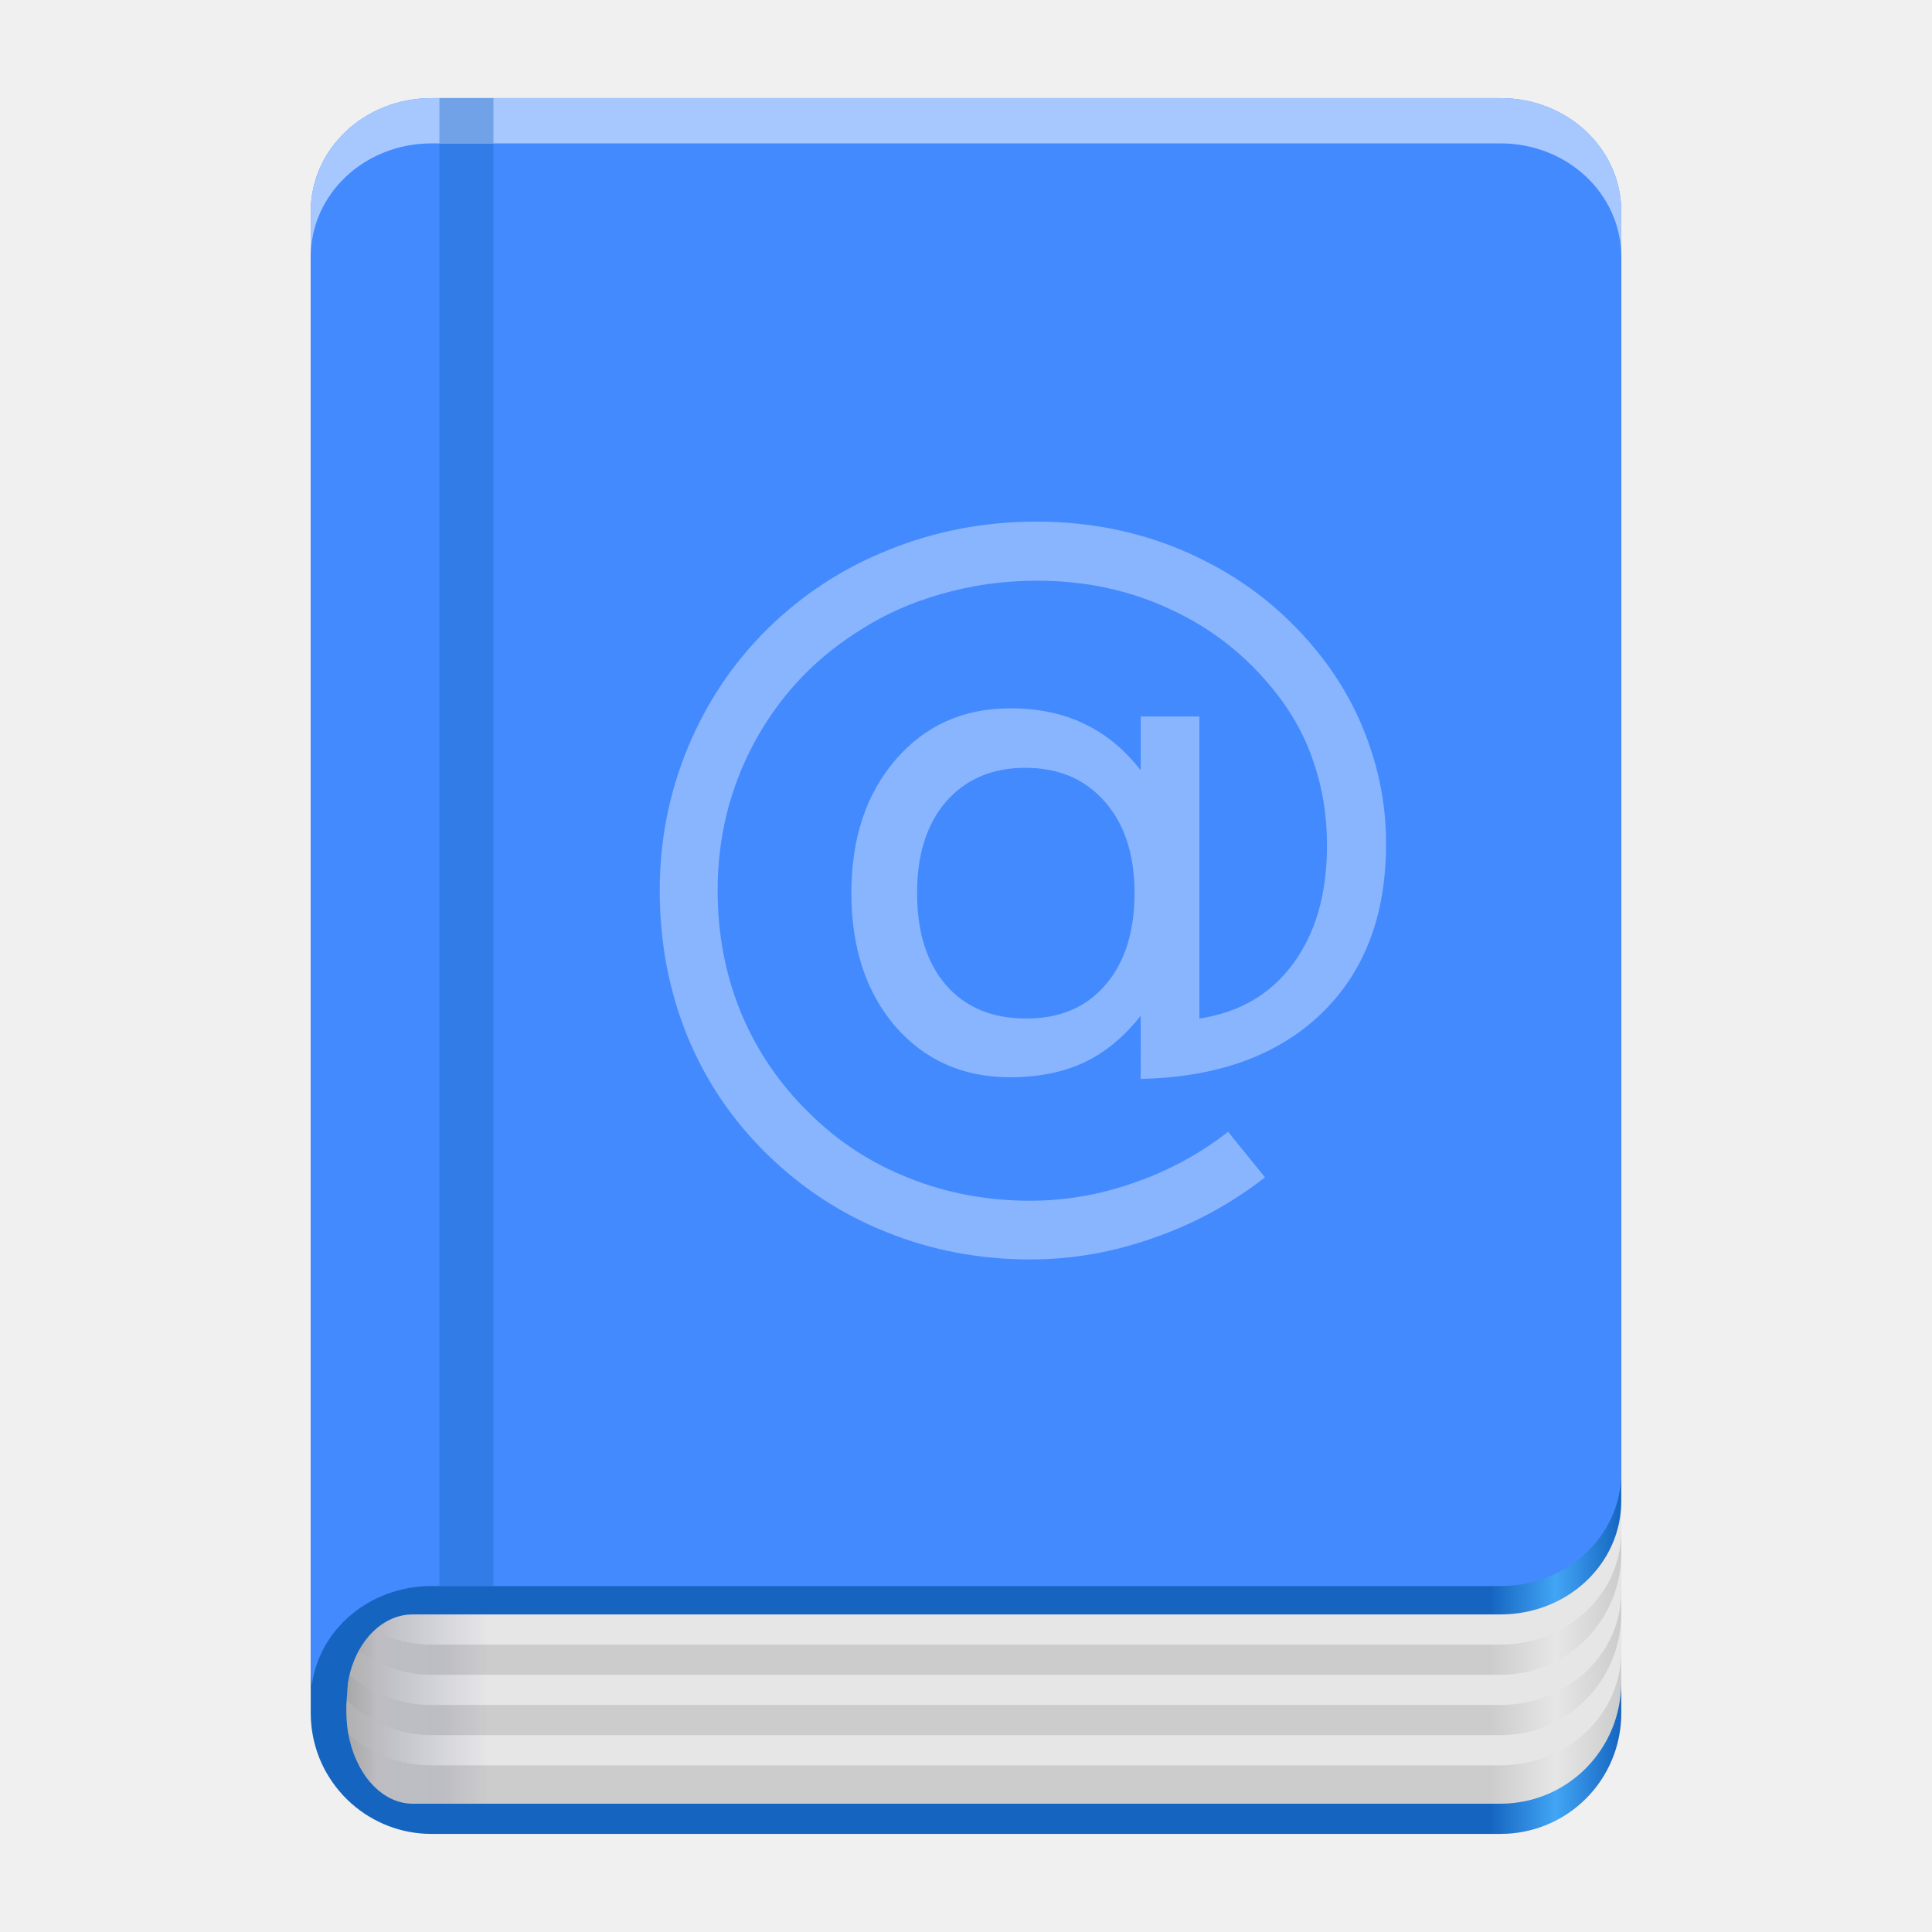
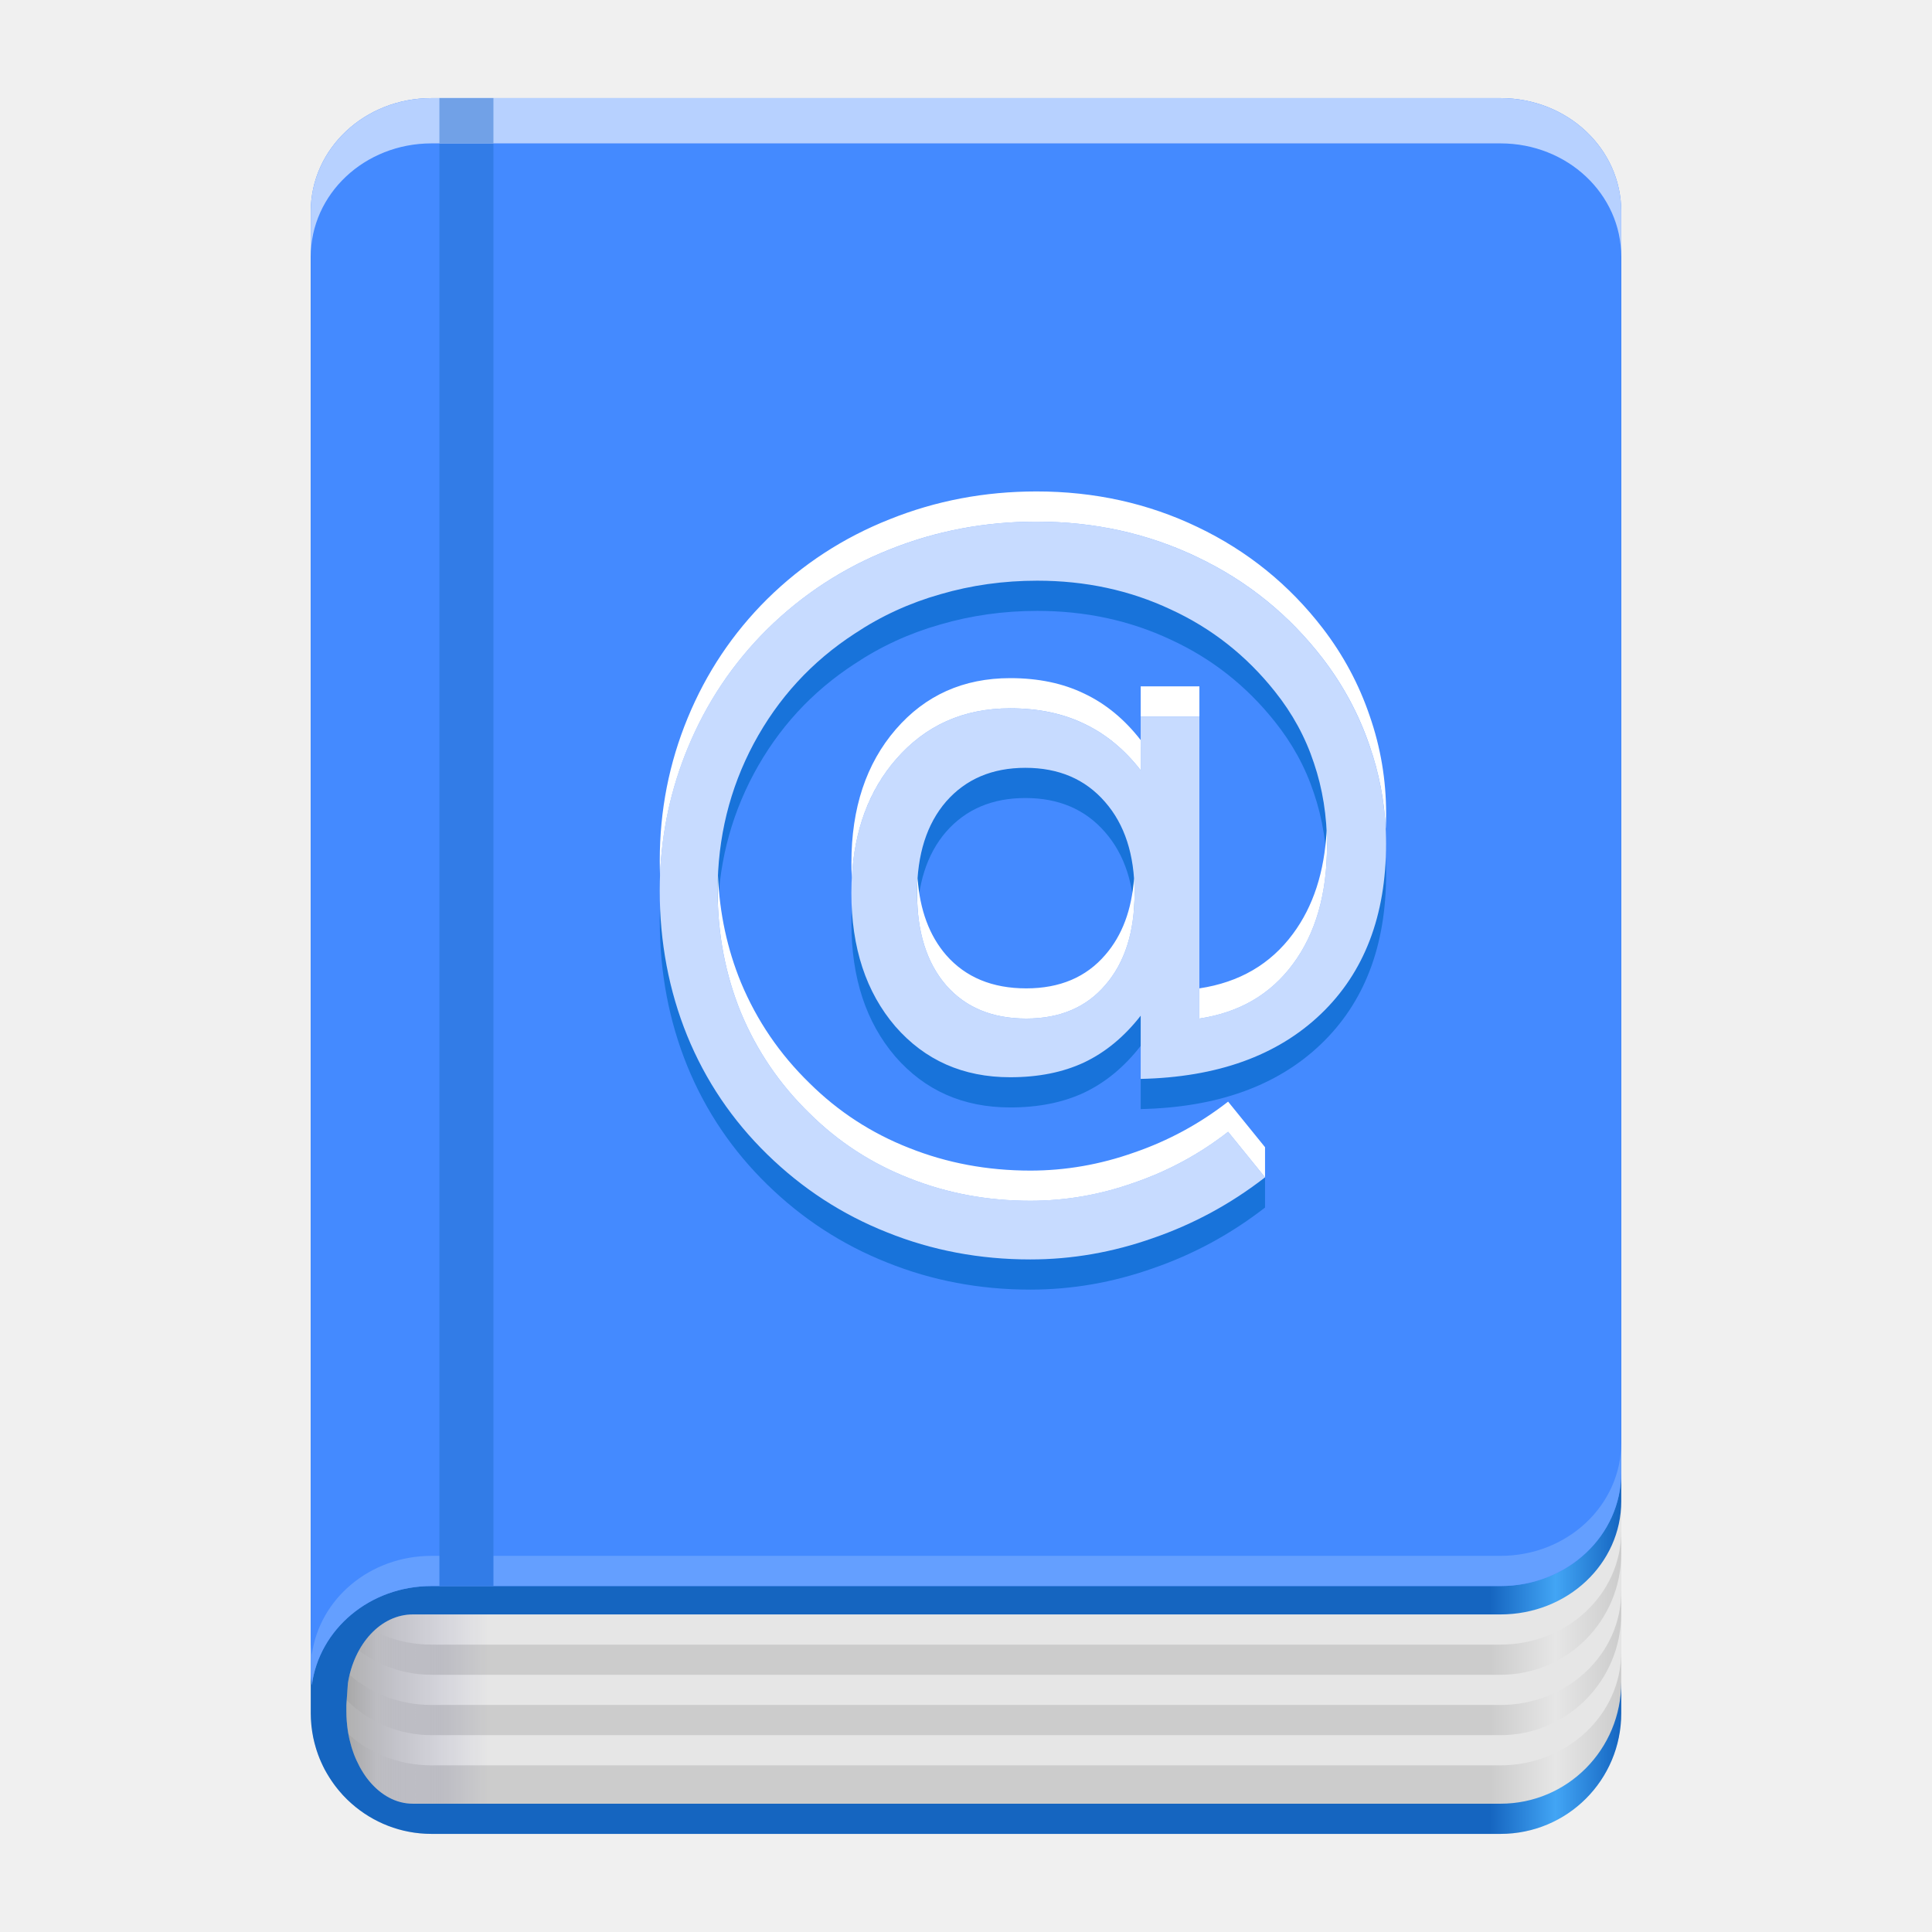
<svg xmlns="http://www.w3.org/2000/svg" xmlns:xlink="http://www.w3.org/1999/xlink" width="128" height="128" viewBox="0 0 128 128" version="1.1" id="svg5">
  <defs id="defs2">
    <linearGradient id="linearGradient655">
      <stop style="stop-color:#000000;stop-opacity:1;" offset="0" id="stop651" />
      <stop style="stop-color:#000080;stop-opacity:0;" offset="1" id="stop653" />
    </linearGradient>
    <linearGradient id="linearGradient1009">
      <stop style="stop-color:#cccccc;stop-opacity:1" offset="0" id="stop997" />
      <stop style="stop-color:#e6e6e6;stop-opacity:1" offset="0.05" id="stop999" />
      <stop style="stop-color:#cccccc;stop-opacity:1" offset="0.1" id="stop1001" />
      <stop style="stop-color:#cccccc;stop-opacity:1" offset="0.9" id="stop1003" />
      <stop style="stop-color:#e6e6e6;stop-opacity:1" offset="0.95" id="stop1005" />
      <stop style="stop-color:#cccccc;stop-opacity:1" offset="1" id="stop1007" />
    </linearGradient>
    <linearGradient y2="236" x2="96" y1="236" x1="32" gradientTransform="translate(604.8168,170.5864)" gradientUnits="userSpaceOnUse" id="linearGradient1099" xlink:href="#linearGradient1036" />
    <linearGradient id="linearGradient1036">
      <stop id="stop1032" offset="0" style="stop-color:#d5d3cf;stop-opacity:1;" />
      <stop id="stop1034" offset="1" style="stop-color:#f6f5f4;stop-opacity:1" />
    </linearGradient>
    <radialGradient r="32" fy="-76" fx="-244" cy="-76" cx="-244" gradientTransform="matrix(0.8833333,0,0,0.8833333,-460.3502,463.1197)" gradientUnits="userSpaceOnUse" id="radialGradient1103" xlink:href="#linearGradient1069" />
    <linearGradient id="linearGradient1069">
      <stop id="stop1065" offset="0" style="stop-color:#d5d3cf;stop-opacity:1" />
      <stop id="stop1067-1" offset="1" style="stop-color:#949390;stop-opacity:1" />
    </linearGradient>
    <linearGradient gradientUnits="userSpaceOnUse" y2="232" x2="64" y1="262.5" x1="64" id="linearGradient1027" xlink:href="#linearGradient1025" gradientTransform="translate(-470.5864,432.8168)" />
    <linearGradient id="linearGradient1025">
      <stop id="stop1021" offset="0" style="stop-color:#9a9996;stop-opacity:1" />
      <stop id="stop1023" offset="1" style="stop-color:#77767b;stop-opacity:1" />
    </linearGradient>
    <clipPath clipPathUnits="userSpaceOnUse" id="clipPath1609-7">
      <path id="path1611-5" d="m 252,116 28,-28 v -8 h -36 v 36 z" style="fill:#e74747;stroke:none;stroke-width:0.25px;stroke-linecap:butt;stroke-linejoin:miter;stroke-opacity:1" />
    </clipPath>
    <linearGradient id="linearGradient8241">
      <stop style="stop-color:#1565c0;stop-opacity:1" offset="0" id="stop8237" />
      <stop style="stop-color:#1565c0;stop-opacity:1" offset="0.037" id="stop3157" />
      <stop style="stop-color:#1565c0;stop-opacity:1" offset="0.09" id="stop21746" />
      <stop style="stop-color:#1565c0;stop-opacity:1" offset="0.9" id="stop21940" />
      <stop style="stop-color:#42a5f5;stop-opacity:1" offset="0.95" id="stop9351" />
      <stop style="stop-color:#1565c0;stop-opacity:1" offset="1" id="stop8239" />
    </linearGradient>
    <radialGradient r="32" fy="-76" fx="-244" cy="-76" cx="-244" gradientTransform="matrix(0.8833333,0,0,0.8833333,-460.3502,463.1197)" gradientUnits="userSpaceOnUse" id="radialGradient1103-5" xlink:href="#linearGradient1069" />
    <clipPath clipPathUnits="userSpaceOnUse" id="clipPath1609-7-7">
      <path id="path1611-5-0" d="m 252,116 28,-28 v -8 h -36 v 36 z" style="fill:#e74747;stroke:none;stroke-width:0.25px;stroke-linecap:butt;stroke-linejoin:miter;stroke-opacity:1" />
    </clipPath>
    <clipPath clipPathUnits="userSpaceOnUse" id="clipPath744">
      <rect style="fill:#1e88e5;fill-opacity:1;stroke-width:0.265" id="rect746" width="541.867" height="541.867" x="0" y="1.5987212e-14" rx="79.375" ry="79.375" />
    </clipPath>
    <clipPath clipPathUnits="userSpaceOnUse" id="clipPath62">
      <rect style="fill:#1e88e5;fill-opacity:1;stroke-width:0.265" id="rect64" width="541.867" height="541.867" x="2.2507105e-05" y="-0.422" rx="79.375" ry="79.375" />
    </clipPath>
    <linearGradient xlink:href="#linearGradient8241" id="linearGradient8243" x1="11.5" y1="120.5" x2="116.5" y2="120.5" gradientUnits="userSpaceOnUse" gradientTransform="matrix(0.8268888,0,0,1,11.07911,1)" />
    <radialGradient r="32" fy="-76" fx="-244" cy="-76" cx="-244" gradientTransform="matrix(0.8833333,0,0,0.8833333,-460.3502,463.1197)" gradientUnits="userSpaceOnUse" id="radialGradient1103-6" xlink:href="#linearGradient1069" />
    <clipPath clipPathUnits="userSpaceOnUse" id="clipPath1609-7-2">
      <path id="path1611-5-3" d="m 252,116 28,-28 v -8 h -36 v 36 z" style="fill:#e74747;stroke:none;stroke-width:0.25px;stroke-linecap:butt;stroke-linejoin:miter;stroke-opacity:1" />
    </clipPath>
    <clipPath clipPathUnits="userSpaceOnUse" id="clipPath966">
      <rect style="fill:#999999;fill-opacity:1;stroke-width:0.265" id="rect968" width="541.867" height="541.867" x="0" y="-2.8421709e-14" rx="79.375" ry="79.375" />
    </clipPath>
    <clipPath clipPathUnits="userSpaceOnUse" id="clipPath402">
      <rect style="fill:#999999;fill-opacity:1;stroke-width:0.265" id="rect404" width="541.867" height="541.867" x="1.5908203e-05" y="1.5908203e-05" rx="79.375" ry="79.375" />
    </clipPath>
    <clipPath clipPathUnits="userSpaceOnUse" id="clipPath2739">
      <rect style="fill:#999999;fill-opacity:1;stroke-width:0.265" id="rect2741" width="541.867" height="541.867" x="-7.8515623e-06" y="1.863" rx="79.375" ry="79.375" />
    </clipPath>
    <linearGradient xlink:href="#linearGradient1009" id="linearGradient883" gradientUnits="userSpaceOnUse" gradientTransform="matrix(0.8268888,0,0,1.007132,11.07911,0.140626)" x1="11.5" y1="120.5" x2="116.5" y2="120.5" />
    <linearGradient xlink:href="#linearGradient1009" id="linearGradient1723" gradientUnits="userSpaceOnUse" gradientTransform="matrix(0.8268888,0,0,1.007132,11.07911,-10.40088)" x1="11.5" y1="120.5" x2="116.5" y2="120.5" />
    <linearGradient xlink:href="#linearGradient1009" id="linearGradient1727" gradientUnits="userSpaceOnUse" gradientTransform="matrix(0.8268888,0,0,1.007132,11.07911,-6.400878)" x1="11.5" y1="120.5" x2="116.5" y2="120.5" />
    <clipPath clipPathUnits="userSpaceOnUse" id="clipPath5331">
      <g aria-label="@" id="g5335" style="font-size:55.681px;line-height:1.25;display:block;fill:#75a8ff;fill-opacity:1;stroke-width:1.392" transform="translate(0,2)">
        <path d="m 56.985,60.163 q 0,3.888 1.93,6.117 1.93,2.202 5.302,2.202 3.344,0 5.247,-2.229 1.93,-2.229 1.93,-6.09 0,-3.806 -1.958,-6.036 -1.958,-2.257 -5.274,-2.257 -3.29,0 -5.247,2.229 -1.93,2.229 -1.93,6.063 z m 14.817,8.129 q -1.631,2.093 -3.752,3.099 -2.093,0.979 -4.894,0.979 -4.676,0 -7.613,-3.371 -2.909,-3.398 -2.909,-8.836 0,-5.438 2.936,-8.836 2.936,-3.398 7.585,-3.398 2.8,0 4.921,1.033 2.121,1.006 3.725,3.072 v -3.562 h 3.888 v 20.01 q 3.969,-0.598 6.199,-3.616 2.257,-3.045 2.257,-7.857 0,-2.909 -0.87,-5.465 -0.843,-2.556 -2.583,-4.731 -2.828,-3.562 -6.906,-5.438 -4.051,-1.903 -8.836,-1.903 -3.344,0 -6.416,0.897 -3.072,0.87 -5.682,2.61 -4.268,2.773 -6.688,7.286 -2.393,4.486 -2.393,9.733 0,4.323 1.55,8.102 1.577,3.779 4.54,6.661 2.855,2.828 6.607,4.296 3.752,1.495 8.02,1.495 3.507,0 6.878,-1.196 3.398,-1.169 6.226,-3.371 l 2.447,3.018 q -3.398,2.637 -7.422,4.024 -3.997,1.414 -8.129,1.414 -5.03,0 -9.489,-1.794 -4.459,-1.767 -7.939,-5.166 -3.48,-3.398 -5.302,-7.857 -1.822,-4.486 -1.822,-9.624 0,-4.948 1.849,-9.434 1.849,-4.486 5.274,-7.884 3.507,-3.453 8.102,-5.274 4.595,-1.849 9.733,-1.849 5.764,0 10.685,2.365 4.948,2.365 8.292,6.715 2.039,2.664 3.099,5.791 1.088,3.127 1.088,6.471 0,7.15 -4.323,11.283 -4.323,4.133 -11.935,4.296 z" id="path5333" style="fill:#75a8ff;fill-opacity:1" />
      </g>
    </clipPath>
    <mask maskUnits="userSpaceOnUse" id="mask2399">
      <g aria-label="@" id="g2403" style="font-size:55.681px;line-height:1.25;fill:#75a8ff;fill-opacity:1;stroke-width:1.392" transform="translate(0,2)">
        <path d="m 56.985,60.163 q 0,3.888 1.93,6.117 1.93,2.202 5.302,2.202 3.344,0 5.247,-2.229 1.93,-2.229 1.93,-6.09 0,-3.806 -1.958,-6.036 -1.958,-2.257 -5.274,-2.257 -3.29,0 -5.247,2.229 -1.93,2.229 -1.93,6.063 z m 14.817,8.129 q -1.631,2.093 -3.752,3.099 -2.093,0.979 -4.894,0.979 -4.676,0 -7.613,-3.371 -2.909,-3.398 -2.909,-8.836 0,-5.438 2.936,-8.836 2.936,-3.398 7.585,-3.398 2.8,0 4.921,1.033 2.121,1.006 3.725,3.072 v -3.562 h 3.888 v 20.01 q 3.969,-0.598 6.199,-3.616 2.257,-3.045 2.257,-7.857 0,-2.909 -0.87,-5.465 -0.843,-2.556 -2.583,-4.731 -2.828,-3.562 -6.906,-5.438 -4.051,-1.903 -8.836,-1.903 -3.344,0 -6.416,0.897 -3.072,0.87 -5.682,2.61 -4.268,2.773 -6.688,7.286 -2.393,4.486 -2.393,9.733 0,4.323 1.55,8.102 1.577,3.779 4.54,6.661 2.855,2.828 6.607,4.296 3.752,1.495 8.02,1.495 3.507,0 6.878,-1.196 3.398,-1.169 6.226,-3.371 l 2.447,3.018 q -3.398,2.637 -7.422,4.024 -3.997,1.414 -8.129,1.414 -5.03,0 -9.489,-1.794 -4.459,-1.767 -7.939,-5.166 -3.48,-3.398 -5.302,-7.857 -1.822,-4.486 -1.822,-9.624 0,-4.948 1.849,-9.434 1.849,-4.486 5.274,-7.884 3.507,-3.453 8.102,-5.274 4.595,-1.849 9.733,-1.849 5.764,0 10.685,2.365 4.948,2.365 8.292,6.715 2.039,2.664 3.099,5.791 1.088,3.127 1.088,6.471 0,7.15 -4.323,11.283 -4.323,4.133 -11.935,4.296 z" id="path2401" style="fill:#75a8ff;fill-opacity:1" />
      </g>
      <path id="mask-powermask-path-effect2405_box" style="fill:#ffffff;fill-opacity:1" d="M 38.939,34.558 H 89.061 V 85.442 H 38.939 Z" />
    </mask>
    <filter id="mask-powermask-path-effect2405_inverse" style="color-interpolation-filters:sRGB" height="100" width="100" x="-50" y="-50">
      <feColorMatrix id="mask-powermask-path-effect2405_primitive1" values="1" type="saturate" result="fbSourceGraphic" />
      <feColorMatrix id="mask-powermask-path-effect2405_primitive2" values="-1 0 0 0 1 0 -1 0 0 1 0 0 -1 0 1 0 0 0 1 0 " in="fbSourceGraphic" />
    </filter>
    <linearGradient xlink:href="#linearGradient655" id="linearGradient657" x1="22.947" y1="113.23" x2="32.338" y2="113.23" gradientUnits="userSpaceOnUse" />
  </defs>
  <g id="layer2">
    <rect style="fill:url(#linearGradient883);fill-opacity:1;stroke-width:0.913" id="rect881" width="86.823" height="105.749" x="20.588" y="15.751" rx="8" ry="8.057" />
    <rect style="fill:#e6e6e6;fill-opacity:1;stroke-width:0.881" id="rect1729" width="86.823" height="98.581" x="20.588" y="18.378" rx="8" ry="7.511" />
    <rect style="fill:#cccccc;fill-opacity:1;stroke-width:0.881" id="rect1715" width="86.823" height="98.581" x="20.588" y="14.378" rx="8" ry="7.511" />
    <rect style="fill:url(#linearGradient1727);fill-opacity:1;stroke-width:0.913" id="rect1725" width="86.823" height="105.749" x="20.588" y="9.21" rx="8" ry="8.057" />
    <rect style="fill:#e6e6e6;fill-opacity:1;stroke-width:0.881" id="rect1717" width="86.823" height="98.581" x="20.588" y="14.378" rx="8" ry="7.511" />
    <path id="rect1721" style="fill:url(#linearGradient1723);fill-opacity:1;stroke-width:0.913" d="m 20.588,95.57 v 7.332 c 0,4.464 3.568,8.057 8,8.057 h 70.824 c 4.432,0 8,-3.593 8,-8.057 v -7.332 c 0,4.161 -3.568,7.51 -8,7.51 H 28.588 c -4.432,0 -8,-3.349 -8,-7.51 z" />
    <path id="rect745" style="fill:#e6e6e6;fill-opacity:1;stroke-width:0.881" d="m 20.588,95.57 v 5.877 c 0,4.161 3.568,7.512 8,7.512 h 70.824 c 4.432,0 8,-3.351 8,-7.512 v -5.877 c 0,4.161 -3.568,7.51 -8,7.51 H 28.588 c -4.432,0 -8,-3.349 -8,-7.51 z" />
    <path id="rect440" style="fill:url(#linearGradient8243);fill-opacity:1;stroke-width:0.909" d="m 28.588,8.377 c -4.432,0 -8,3.351 -8,7.512 V 99.447 111.443 113.5 c 0,0.255 0.014,0.507 0.037,0.756 0.003,0.033 0.006,0.065 0.01,0.098 0.025,0.235 0.059,0.465 0.104,0.693 0.007,0.038 0.015,0.077 0.023,0.115 0.045,0.214 0.1,0.424 0.162,0.631 0.017,0.058 0.034,0.116 0.053,0.174 0.061,0.188 0.127,0.372 0.201,0.553 0.032,0.078 0.066,0.154 0.1,0.23 0.072,0.161 0.147,0.321 0.229,0.477 0.05,0.094 0.103,0.185 0.156,0.277 0.051,0.088 0.106,0.175 0.16,0.262 0.091,0.145 0.187,0.285 0.287,0.424 0.04,0.055 0.08,0.11 0.121,0.164 0.141,0.185 0.291,0.363 0.447,0.535 0.014,0.015 0.027,0.032 0.041,0.047 0.183,0.198 0.378,0.386 0.58,0.564 1.409,1.242 3.255,2 5.289,2 h 70.824 c 4.432,0 8,-3.568 8,-8 v -2.057 c 0,4.464 -3.568,8.057 -8,8.057 H 66.377 28.807 27.355 c -1.121,0 -2.138,-0.579 -2.914,-1.527 -0.112,-0.136 -0.219,-0.28 -0.32,-0.432 -0.008,-0.012 -0.014,-0.024 -0.021,-0.035 -0.086,-0.131 -0.168,-0.267 -0.246,-0.408 -0.023,-0.041 -0.044,-0.085 -0.066,-0.127 -0.055,-0.106 -0.108,-0.212 -0.158,-0.322 -0.03,-0.066 -0.062,-0.134 -0.09,-0.201 -0.029,-0.07 -0.059,-0.139 -0.086,-0.211 -0.045,-0.119 -0.085,-0.24 -0.125,-0.363 -0.019,-0.058 -0.037,-0.118 -0.055,-0.178 -0.041,-0.138 -0.078,-0.279 -0.111,-0.422 -0.01,-0.044 -0.02,-0.088 -0.029,-0.133 -0.034,-0.158 -0.065,-0.317 -0.09,-0.48 -0.004,-0.029 -0.008,-0.059 -0.012,-0.088 -0.025,-0.174 -0.043,-0.352 -0.057,-0.531 -0.002,-0.025 -0.004,-0.049 -0.006,-0.074 -0.013,-0.19 -0.021,-0.381 -0.021,-0.576 v -0.432 l 0.1,-1.434 c 0.414,-2.612 2.176,-4.566 4.309,-4.566 h 0.055 1.109 0.068 H 64 h 2.377 2.893 4.381 25.762 c 4.432,0 8,-3.351 8,-7.512 V 15.889 c 0,-4.161 -3.568,-7.512 -8,-7.512 z" />
    <path id="rect387" style="fill:#448aff;fill-opacity:1;stroke-width:0.881" d="M 28.588 6.5 C 24.156 6.5 20.588 9.851 20.588 14.012 L 20.588 27.137 L 20.588 97.57 L 20.588 110.695 C 20.588 111.018 20.617 111.333 20.658 111.645 C 21.153 107.935 24.499 105.08 28.588 105.08 L 30.701 105.08 L 99.412 105.08 C 103.844 105.08 107.412 101.731 107.412 97.57 L 107.412 14.012 C 107.412 9.851 103.844 6.5 99.412 6.5 L 28.588 6.5 z " />
-     <g aria-label="@" id="text6566" style="font-size:55.681px;line-height:1.25;fill:#89b5ff;fill-opacity:1;stroke-width:1.392" transform="translate(3.772318,-1)">
-       <path d="m 56.985,60.163 q 0,3.888 1.93,6.117 1.93,2.202 5.302,2.202 3.344,0 5.247,-2.229 1.93,-2.229 1.93,-6.09 0,-3.806 -1.958,-6.036 -1.958,-2.257 -5.274,-2.257 -3.29,0 -5.247,2.229 -1.93,2.229 -1.93,6.063 z m 14.817,8.129 q -1.631,2.093 -3.752,3.099 -2.093,0.979 -4.894,0.979 -4.676,0 -7.613,-3.371 -2.909,-3.398 -2.909,-8.836 0,-5.438 2.936,-8.836 2.936,-3.398 7.585,-3.398 2.8,0 4.921,1.033 2.121,1.006 3.725,3.072 v -3.562 h 3.888 v 20.01 q 3.969,-0.598 6.199,-3.616 2.257,-3.045 2.257,-7.857 0,-2.909 -0.87,-5.465 -0.843,-2.556 -2.583,-4.731 -2.828,-3.562 -6.906,-5.438 -4.051,-1.903 -8.836,-1.903 -3.344,0 -6.416,0.897 -3.072,0.87 -5.682,2.61 -4.268,2.773 -6.688,7.286 -2.393,4.486 -2.393,9.733 0,4.323 1.55,8.102 1.577,3.779 4.54,6.661 2.855,2.828 6.607,4.296 3.752,1.495 8.02,1.495 3.507,0 6.878,-1.196 3.398,-1.169 6.226,-3.371 l 2.447,3.018 q -3.398,2.637 -7.422,4.024 -3.997,1.414 -8.129,1.414 -5.03,0 -9.489,-1.794 -4.459,-1.767 -7.939,-5.166 -3.48,-3.398 -5.302,-7.857 -1.822,-4.486 -1.822,-9.624 0,-4.948 1.849,-9.434 1.849,-4.486 5.274,-7.884 3.507,-3.453 8.102,-5.274 4.595,-1.849 9.733,-1.849 5.764,0 10.685,2.365 4.948,2.365 8.292,6.715 2.039,2.664 3.099,5.791 1.088,3.127 1.088,6.471 0,7.15 -4.323,11.283 -4.323,4.133 -11.935,4.296 z" id="path5321" style="fill:#89b5ff;fill-opacity:1" />
+     <path id="path3" style="font-size:55.681px;line-height:1.25;fill:#1873da;fill-opacity:1;stroke-width:1.392" d="M 68.67 36.559 C 65.244 36.559 61.999 37.174 58.936 38.406 C 55.872 39.621 53.172 41.38 50.834 43.682 C 48.55 45.947 46.793 48.576 45.561 51.566 C 44.328 54.557 43.711 57.701 43.711 61 C 43.711 64.426 44.319 67.634 45.533 70.625 C 46.748 73.598 48.514 76.217 50.834 78.482 C 53.154 80.748 55.801 82.468 58.773 83.646 C 61.746 84.843 64.909 85.441 68.262 85.441 C 71.017 85.441 73.726 84.97 76.391 84.027 C 79.073 83.103 81.547 81.762 83.812 80.004 L 83.812 78.004 L 82.326 78.17 L 81.365 76.986 C 79.48 78.454 77.406 79.578 75.141 80.357 C 72.893 81.155 70.6 81.555 68.262 81.555 C 65.416 81.555 62.742 81.055 60.24 80.059 C 57.739 79.08 55.538 77.649 53.635 75.764 C 51.659 73.842 50.145 71.621 49.094 69.102 C 48.061 66.582 47.545 63.882 47.545 61 C 47.545 57.502 48.342 54.258 49.938 51.268 C 51.551 48.259 53.779 45.829 56.625 43.98 C 58.365 42.82 60.258 41.951 62.307 41.371 C 64.355 40.773 66.495 40.473 68.725 40.473 C 71.915 40.473 74.86 41.108 77.561 42.377 C 80.279 43.628 82.58 45.44 84.465 47.814 C 85.625 49.264 86.487 50.841 87.049 52.545 C 87.629 54.249 87.918 56.07 87.918 58.01 C 87.918 61.218 87.166 63.837 85.662 65.867 C 84.176 67.879 82.109 69.084 79.463 69.482 L 79.463 49.473 L 75.574 49.473 L 75.574 53.033 C 74.505 51.656 73.263 50.632 71.85 49.961 C 70.436 49.272 68.797 48.928 66.93 48.928 C 63.83 48.928 61.301 50.061 59.344 52.326 C 57.386 54.592 56.408 57.539 56.408 61.164 C 56.408 64.789 57.377 67.734 59.316 70 C 61.274 72.248 63.812 73.371 66.93 73.371 C 68.797 73.371 70.427 73.045 71.822 72.393 C 73.236 71.722 74.487 70.689 75.574 69.293 L 75.574 73.479 C 80.649 73.37 84.628 71.939 87.51 69.184 C 90.392 66.429 91.834 62.667 91.834 57.9 C 91.834 55.671 91.471 53.514 90.746 51.43 C 90.039 49.345 89.006 47.415 87.646 45.639 C 85.417 42.739 82.652 40.501 79.354 38.924 C 76.073 37.347 72.512 36.559 68.67 36.559 z M 67.936 52.871 C 70.147 52.871 71.904 53.623 73.209 55.127 C 74.514 56.613 75.168 58.627 75.168 61.164 C 75.168 63.738 74.523 65.768 73.236 67.254 C 71.968 68.74 70.22 69.482 67.99 69.482 C 65.743 69.482 63.974 68.749 62.688 67.281 C 61.401 65.795 60.758 63.756 60.758 61.164 C 60.758 58.608 61.401 56.586 62.688 55.1 C 63.993 53.613 65.742 52.871 67.936 52.871 z " />
+     <g aria-label="@" id="text6566" style="font-size:55.681px;line-height:1.25;fill:#c7dbff;fill-opacity:1;stroke-width:1.392" transform="translate(3.772318,-1)">
+       <path d="m 56.985,60.163 q 0,3.888 1.93,6.117 1.93,2.202 5.302,2.202 3.344,0 5.247,-2.229 1.93,-2.229 1.93,-6.09 0,-3.806 -1.958,-6.036 -1.958,-2.257 -5.274,-2.257 -3.29,0 -5.247,2.229 -1.93,2.229 -1.93,6.063 z m 14.817,8.129 q -1.631,2.093 -3.752,3.099 -2.093,0.979 -4.894,0.979 -4.676,0 -7.613,-3.371 -2.909,-3.398 -2.909,-8.836 0,-5.438 2.936,-8.836 2.936,-3.398 7.585,-3.398 2.8,0 4.921,1.033 2.121,1.006 3.725,3.072 v -3.562 h 3.888 v 20.01 q 3.969,-0.598 6.199,-3.616 2.257,-3.045 2.257,-7.857 0,-2.909 -0.87,-5.465 -0.843,-2.556 -2.583,-4.731 -2.828,-3.562 -6.906,-5.438 -4.051,-1.903 -8.836,-1.903 -3.344,0 -6.416,0.897 -3.072,0.87 -5.682,2.61 -4.268,2.773 -6.688,7.286 -2.393,4.486 -2.393,9.733 0,4.323 1.55,8.102 1.577,3.779 4.54,6.661 2.855,2.828 6.607,4.296 3.752,1.495 8.02,1.495 3.507,0 6.878,-1.196 3.398,-1.169 6.226,-3.371 l 2.447,3.018 q -3.398,2.637 -7.422,4.024 -3.997,1.414 -8.129,1.414 -5.03,0 -9.489,-1.794 -4.459,-1.767 -7.939,-5.166 -3.48,-3.398 -5.302,-7.857 -1.822,-4.486 -1.822,-9.624 0,-4.948 1.849,-9.434 1.849,-4.486 5.274,-7.884 3.507,-3.453 8.102,-5.274 4.595,-1.849 9.733,-1.849 5.764,0 10.685,2.365 4.948,2.365 8.292,6.715 2.039,2.664 3.099,5.791 1.088,3.127 1.088,6.471 0,7.15 -4.323,11.283 -4.323,4.133 -11.935,4.296 z" id="path5321" style="fill:#c7dbff;fill-opacity:1" />
    </g>
+     <path id="path4" style="mix-blend-mode:normal;fill:#649fff;fill-opacity:1;stroke-width:0.881" d="m 107.412,95.57 c 0,4.161 -3.568,7.51 -8,7.51 H 30.701 28.588 c -4.089,0 -7.435,2.855 -7.93,6.564 -0.042,-0.312 -0.07,-0.627 -0.07,-0.949 v 2 c 0,0.323 0.029,0.638 0.07,0.949 0.494,-3.709 3.841,-6.564 7.93,-6.564 h 2.113 68.711 c 4.432,0 8,-3.349 8,-7.51 z" />
    <rect style="fill:#327ce7;fill-opacity:1;stroke-width:10.586;stroke-linecap:square;stroke-linejoin:round;paint-order:markers stroke fill" id="rect4246" width="3.58" height="98.581" x="29.112" y="6.5" rx="0" ry="0" />
-     <path id="path361" style="fill:#a7c8ff;fill-opacity:1;stroke-width:0.881" d="M 28.588 6.5 C 24.156 6.5 20.588 9.851 20.588 14.012 L 20.588 15.012 L 20.588 16.012 L 20.588 17.012 C 20.588 12.851 24.156 9.5 28.588 9.5 L 99.412 9.5 C 103.844 9.5 107.412 12.851 107.412 17.012 L 107.412 16.012 L 107.412 15.012 L 107.412 14.012 C 107.412 9.851 103.844 6.5 99.412 6.5 L 28.588 6.5 z " />
+     <path id="path361" style="fill:#b7d1ff;fill-opacity:1;stroke-width:0.881" d="M 28.588 6.5 C 24.156 6.5 20.588 9.851 20.588 14.012 L 20.588 15.012 L 20.588 16.012 L 20.588 17.012 C 20.588 12.851 24.156 9.5 28.588 9.5 L 99.412 9.5 C 103.844 9.5 107.412 12.851 107.412 17.012 L 107.412 16.012 L 107.412 15.012 L 107.412 14.012 C 107.412 9.851 103.844 6.5 99.412 6.5 L 28.588 6.5 z " />
    <path id="rect1127" style="fill:#71a1e7;fill-opacity:1;stroke-width:10.586;stroke-linecap:square;stroke-linejoin:round;paint-order:markers stroke fill" d="M 29.111 6.5 L 29.111 7.5 L 29.111 8.5 L 29.111 9.5 L 32.691 9.5 L 32.691 8.5 L 32.691 7.5 L 32.691 6.5 L 29.111 6.5 z " />
    <path style="fill:url(#linearGradient657);fill-opacity:0.233;stroke-width:1.5;stroke-linecap:round;stroke-linejoin:round;paint-order:markers stroke fill;opacity:1" d="m 27.355,106.959 c -2.133,0 -3.895,1.955 -4.309,4.566 l -0.1,1.434 v 0.432 c 0,0.195 0.009,0.386 0.021,0.576 0.002,0.025 0.004,0.049 0.006,0.074 0.014,0.179 0.032,0.357 0.057,0.531 0.004,0.029 0.007,0.059 0.012,0.088 0.025,0.163 0.056,0.322 0.09,0.48 0.009,0.045 0.019,0.089 0.029,0.133 0.033,0.143 0.071,0.284 0.111,0.422 0.017,0.059 0.036,0.119 0.055,0.178 0.04,0.123 0.08,0.245 0.125,0.363 0.027,0.072 0.057,0.141 0.086,0.211 0.028,0.068 0.06,0.135 0.09,0.201 0.05,0.111 0.103,0.217 0.158,0.322 0.022,0.042 0.044,0.086 0.066,0.127 0.078,0.141 0.16,0.277 0.246,0.408 0.008,0.012 0.014,0.024 0.021,0.035 0.101,0.151 0.209,0.295 0.32,0.432 0.776,0.949 1.793,1.527 2.914,1.527 h 4.982 v -12.541 z" id="rect579" />
+     <path id="path1" style="font-size:55.681px;line-height:1.25;fill:#ffffff;fill-opacity:1;stroke-width:1.392" d="M 68.67 32.559 C 65.244 32.559 61.999 33.174 58.936 34.406 C 55.872 35.621 53.172 37.38 50.834 39.682 C 48.55 41.947 46.793 44.576 45.561 47.566 C 44.328 50.557 43.711 53.701 43.711 57 C 43.711 57.343 43.716 57.683 43.729 58.021 C 43.839 55.078 44.45 52.26 45.561 49.566 C 46.793 46.576 48.55 43.947 50.834 41.682 C 53.172 39.38 55.872 37.621 58.936 36.406 C 61.999 35.174 65.244 34.559 68.67 34.559 C 72.512 34.559 76.073 35.347 79.354 36.924 C 82.652 38.501 85.417 40.739 87.646 43.639 C 89.006 45.415 90.039 47.345 90.746 49.43 C 91.365 51.21 91.72 53.043 91.811 54.93 C 91.826 54.592 91.834 54.249 91.834 53.9 C 91.834 51.671 91.471 49.514 90.746 47.43 C 90.039 45.345 89.006 43.415 87.646 41.639 C 85.417 38.739 82.652 36.501 79.354 34.924 C 76.073 33.347 72.512 32.559 68.67 32.559 z M 66.93 44.928 C 63.83 44.928 61.301 46.061 59.344 48.326 C 57.386 50.592 56.408 53.539 56.408 57.164 C 56.408 57.504 56.417 57.838 56.434 58.166 C 56.599 54.995 57.569 52.38 59.344 50.326 C 61.301 48.061 63.83 46.928 66.93 46.928 C 68.797 46.928 70.436 47.272 71.85 47.961 C 73.263 48.632 74.505 49.656 75.574 51.033 L 75.574 49.033 C 74.505 47.656 73.263 46.632 71.85 45.961 C 70.436 45.272 68.797 44.928 66.93 44.928 z M 75.574 45.473 L 75.574 47.473 L 79.463 47.473 L 79.463 45.473 L 75.574 45.473 z M 87.893 55.018 C 87.749 57.77 87.006 60.054 85.662 61.867 C 84.176 63.879 82.109 65.084 79.463 65.482 L 79.463 67.482 C 82.109 67.084 84.176 65.879 85.662 63.867 C 87.166 61.837 87.918 59.218 87.918 56.01 C 87.918 55.676 87.91 55.345 87.893 55.018 z M 47.566 58.012 C 47.552 58.339 47.545 58.668 47.545 59 C 47.545 61.882 48.061 64.582 49.094 67.102 C 50.145 69.621 51.659 71.842 53.635 73.764 C 55.538 75.649 57.739 77.08 60.24 78.059 C 62.742 79.055 65.416 79.555 68.262 79.555 C 70.6 79.555 72.893 79.155 75.141 78.357 C 77.406 77.578 79.48 76.454 81.365 74.986 L 82.799 76.754 L 83.812 78.004 L 83.812 76.004 L 81.365 72.986 C 79.48 74.454 77.406 75.578 75.141 76.357 C 72.893 77.155 70.6 77.555 68.262 77.555 C 65.416 77.555 62.742 77.055 60.24 76.059 C 57.739 75.08 55.538 73.649 53.635 71.764 C 51.659 69.842 50.145 67.621 49.094 65.102 C 48.182 62.879 47.674 60.516 47.566 58.012 z M 60.791 58.17 C 60.768 58.492 60.758 58.823 60.758 59.164 C 60.758 61.756 61.401 63.795 62.688 65.281 C 63.974 66.749 65.743 67.482 67.99 67.482 C 70.22 67.482 71.968 66.74 73.236 65.254 C 74.523 63.768 75.168 61.738 75.168 59.164 C 75.168 58.825 75.156 58.494 75.133 58.174 C 74.983 60.274 74.35 61.968 73.236 63.254 C 71.968 64.74 70.22 65.482 67.99 65.482 C 65.743 65.482 63.974 64.749 62.688 63.281 C 61.572 61.993 60.94 60.289 60.791 58.17 z " />
  </g>
</svg>
